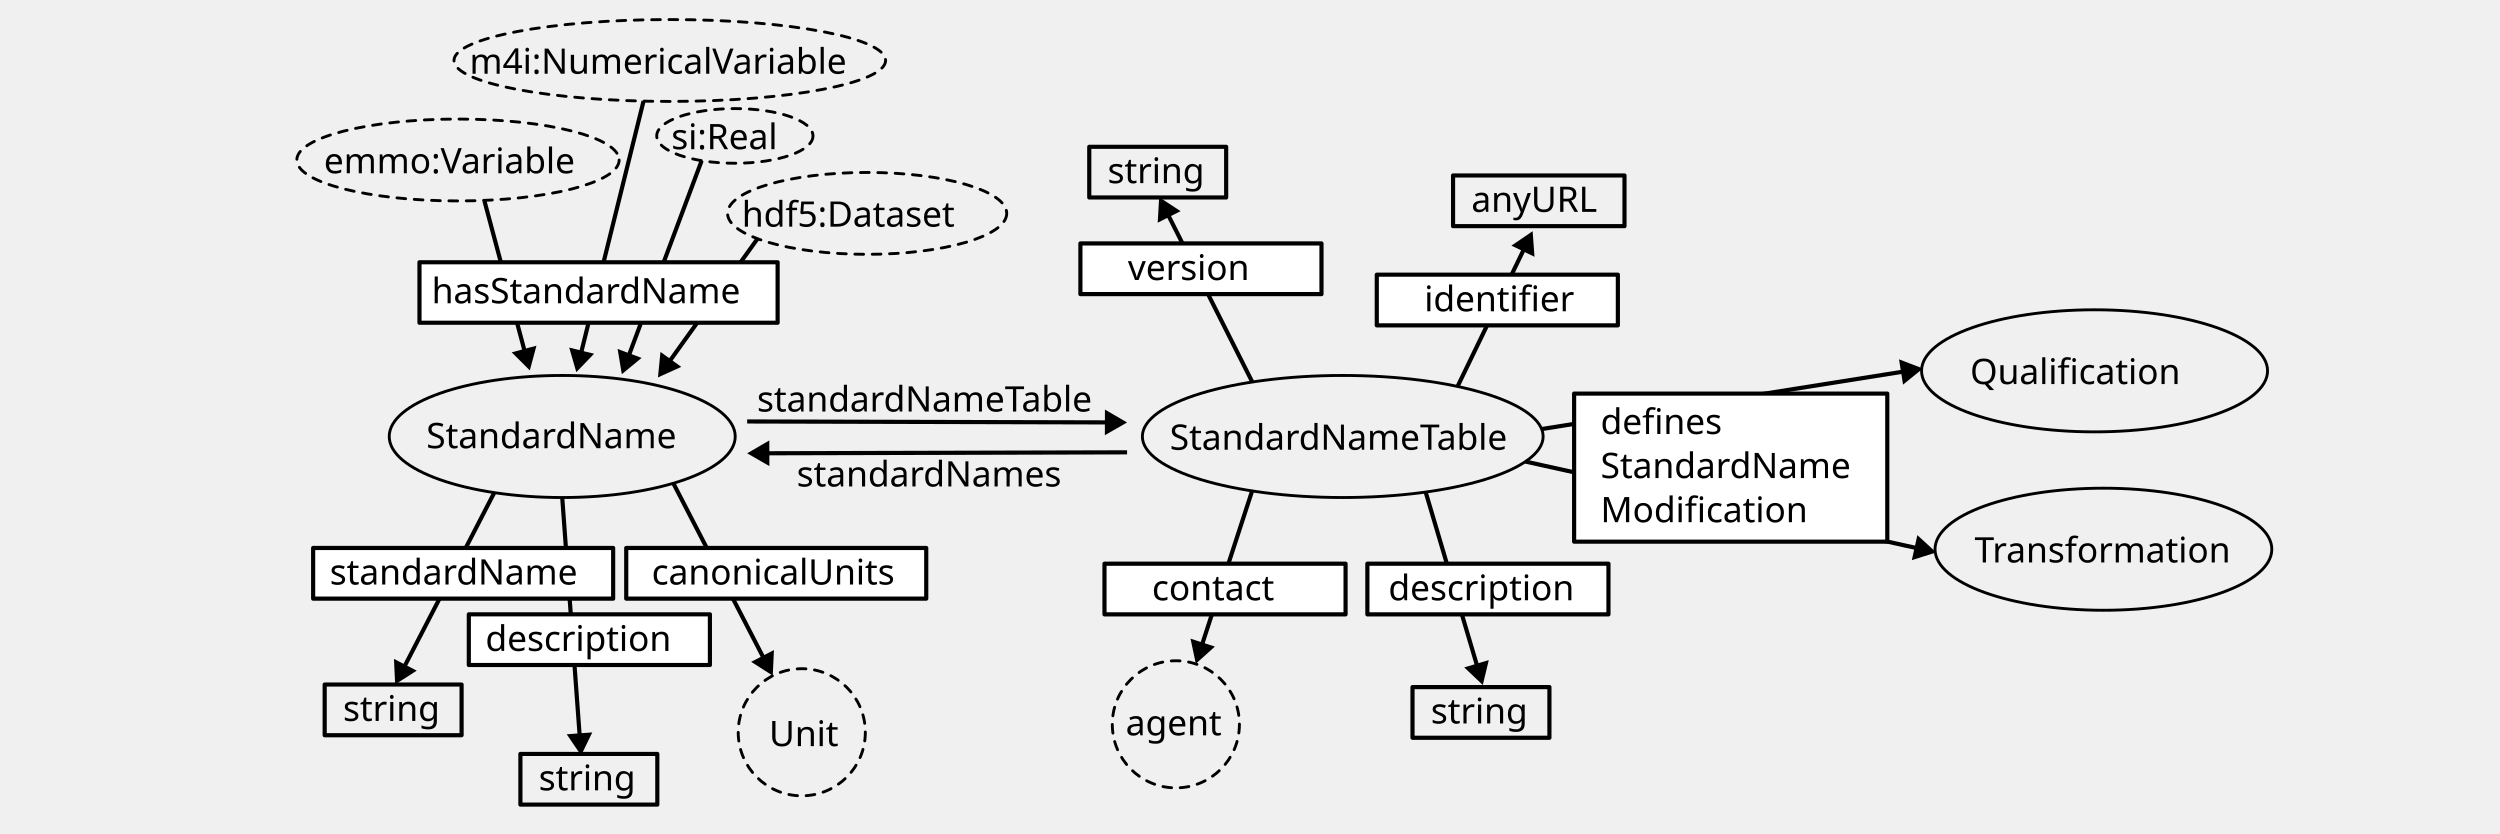
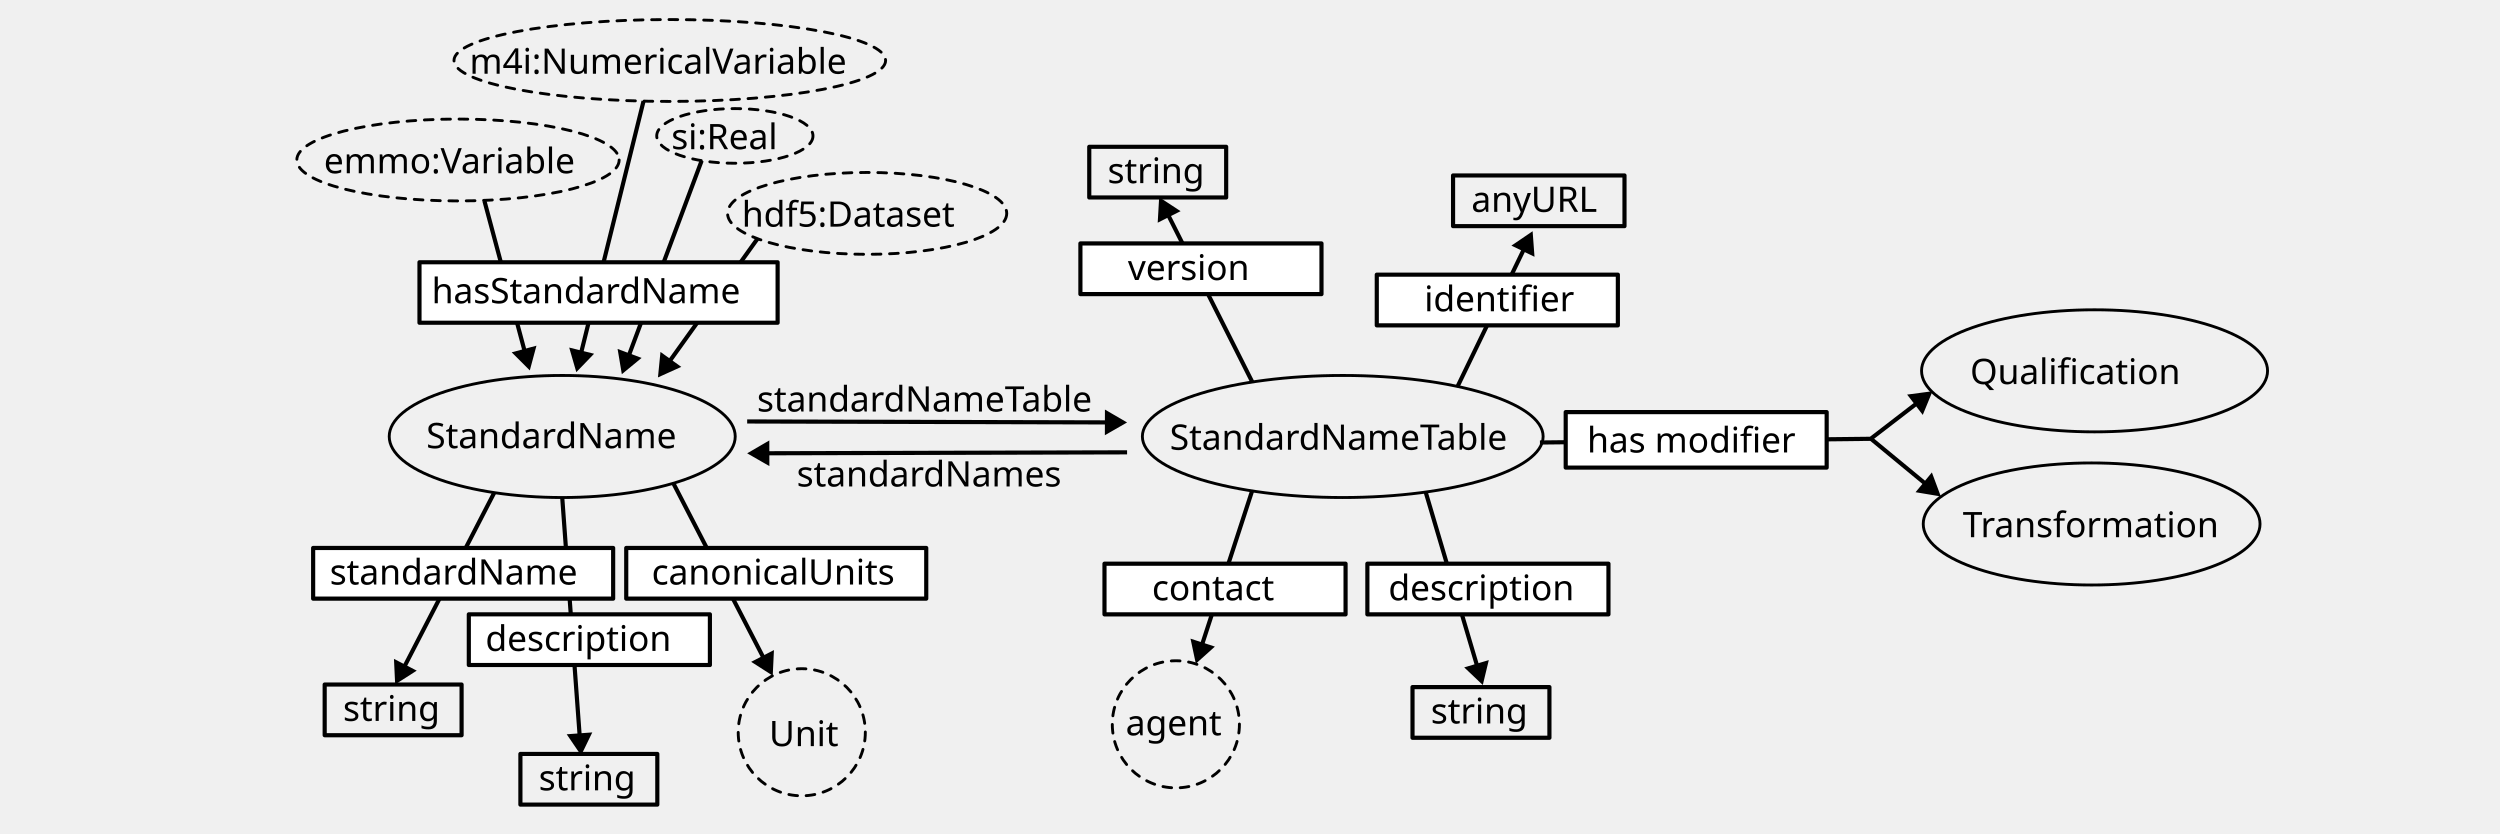
<svg xmlns="http://www.w3.org/2000/svg" width="300mm" height="100mm" viewBox="0 0 300 100" version="1.1" id="svg1">
  <defs id="defs1">
    <marker style="overflow:visible" id="marker5" refX="0" refY="0" orient="auto-start-reverse" markerWidth="1" markerHeight="1" viewBox="0 0 1 1" preserveAspectRatio="xMidYMid">
      <path transform="scale(0.5)" style="fill:context-stroke;fill-rule:evenodd;stroke:context-stroke;stroke-width:1pt" d="M 5.77,0 -2.88,5 V -5 Z" id="path5" />
    </marker>
    <marker style="overflow:visible" id="marker5-8" refX="0" refY="0" orient="auto-start-reverse" markerWidth="1" markerHeight="1" viewBox="0 0 1 1" preserveAspectRatio="xMidYMid">
      <path transform="scale(0.5)" style="fill:context-stroke;fill-rule:evenodd;stroke:context-stroke;stroke-width:1pt" d="M 5.77,0 -2.88,5 V -5 Z" id="path5-7" />
    </marker>
    <marker style="overflow:visible" id="marker5-3" refX="0" refY="0" orient="auto-start-reverse" markerWidth="1" markerHeight="1" viewBox="0 0 1 1" preserveAspectRatio="xMidYMid">
      <path transform="scale(0.5)" style="fill:context-stroke;fill-rule:evenodd;stroke:context-stroke;stroke-width:1pt" d="M 5.77,0 -2.88,5 V -5 Z" id="path5-5" />
    </marker>
    <marker style="overflow:visible" id="marker5-2" refX="0" refY="0" orient="auto-start-reverse" markerWidth="1" markerHeight="1" viewBox="0 0 1 1" preserveAspectRatio="xMidYMid">
      <path transform="scale(0.5)" style="fill:context-stroke;fill-rule:evenodd;stroke:context-stroke;stroke-width:1pt" d="M 5.77,0 -2.88,5 V -5 Z" id="path5-0" />
    </marker>
    <marker style="overflow:visible" id="marker5-3-6" refX="0" refY="0" orient="auto-start-reverse" markerWidth="1" markerHeight="1" viewBox="0 0 1 1" preserveAspectRatio="xMidYMid">
      <path transform="scale(0.5)" style="fill:context-stroke;fill-rule:evenodd;stroke:context-stroke;stroke-width:1pt" d="M 5.77,0 -2.88,5 V -5 Z" id="path5-5-1" />
    </marker>
    <marker style="overflow:visible" id="marker5-3-6-3" refX="0" refY="0" orient="auto-start-reverse" markerWidth="1" markerHeight="1" viewBox="0 0 1 1" preserveAspectRatio="xMidYMid">
      <path transform="scale(0.5)" style="fill:context-stroke;fill-rule:evenodd;stroke:context-stroke;stroke-width:1pt" d="M 5.77,0 -2.88,5 V -5 Z" id="path5-5-1-6" />
    </marker>
    <marker style="overflow:visible" id="marker5-2-8" refX="0" refY="0" orient="auto-start-reverse" markerWidth="1" markerHeight="1" viewBox="0 0 1 1" preserveAspectRatio="xMidYMid">
      <path transform="scale(0.5)" style="fill:context-stroke;fill-rule:evenodd;stroke:context-stroke;stroke-width:1pt" d="M 5.77,0 -2.88,5 V -5 Z" id="path5-0-8" />
    </marker>
    <marker style="overflow:visible" id="marker5-3-6-7" refX="0" refY="0" orient="auto-start-reverse" markerWidth="1" markerHeight="1" viewBox="0 0 1 1" preserveAspectRatio="xMidYMid">
      <path transform="scale(0.5)" style="fill:context-stroke;fill-rule:evenodd;stroke:context-stroke;stroke-width:1pt" d="M 5.77,0 -2.88,5 V -5 Z" id="path5-5-1-8" />
    </marker>
    <marker style="overflow:visible" id="marker5-3-6-3-9" refX="0" refY="0" orient="auto-start-reverse" markerWidth="1" markerHeight="1" viewBox="0 0 1 1" preserveAspectRatio="xMidYMid">
      <path transform="scale(0.5)" style="fill:context-stroke;fill-rule:evenodd;stroke:context-stroke;stroke-width:1pt" d="M 5.77,0 -2.88,5 V -5 Z" id="path5-5-1-6-0" />
    </marker>
  </defs>
  <g id="layer1" transform="translate(-15.34583,-4.873367)">
    <path style="fill:none;stroke:#000000;stroke-width:0.5;stroke-linecap:butt;stroke-linejoin:miter;stroke-dasharray:none;stroke-opacity:1;marker-end:url(#marker5)" d="M 74.66,63.988 63.58,85.432" id="path4" />
    <path style="fill:none;stroke:#000000;stroke-width:0.5;stroke-linecap:butt;stroke-linejoin:miter;stroke-dasharray:none;stroke-opacity:1;marker-end:url(#marker5-2)" d="M 82.813,64.576 84.95,93.759" id="path4-6" />
    <path style="fill:none;stroke:#000000;stroke-width:0.5;stroke-linecap:butt;stroke-linejoin:miter;stroke-dasharray:none;stroke-opacity:1;marker-end:url(#marker5-8)" d="M 73.478,28.986 78.464,47.61" id="path4-3" />
    <rect style="fill:#ffffff;fill-opacity:1;stroke:#000000;stroke-width:0.5;stroke-linecap:round;stroke-linejoin:round;stroke-dasharray:none;stroke-opacity:1" id="rect3-6" width="36.001" height="6.081" x="52.923" y="70.629" />
    <text xml:space="preserve" style="font-size:4.233px;line-height:1.25;font-family:sans-serif;stroke-width:0.265" x="66.498" y="58.658" id="text1">
      <tspan id="tspan1" style="font-size:4.233px;stroke-width:0.265" x="66.498" y="58.658">StandardName</tspan>
    </text>
    <text xml:space="preserve" style="font-size:4.233px;line-height:1.25;font-family:sans-serif;stroke-width:0.265" x="110.95" y="63.25" id="text1-0">
      <tspan id="tspan1-5" style="font-size:4.233px;stroke-width:0.265" x="110.95" y="63.25">standardNames</tspan>
    </text>
    <text xml:space="preserve" style="font-size:4.233px;line-height:1.25;font-family:sans-serif;stroke-width:0.265" x="56.507" y="91.383" id="text1-0-9">
      <tspan id="tspan1-5-5" style="font-size:4.233px;stroke-width:0.265" x="56.507" y="91.383">string</tspan>
    </text>
    <text xml:space="preserve" style="font-size:4.233px;line-height:1.25;font-family:sans-serif;fill:#000000;fill-opacity:1;stroke-width:0.265" x="54.918" y="75.018" id="text1-0-9-6">
      <tspan id="tspan1-5-5-4" style="font-size:4.233px;fill:#000000;fill-opacity:1;stroke-width:0.265" x="54.918" y="75.018">standardName</tspan>
    </text>
    <rect style="fill:#ffffff;fill-opacity:1;stroke:#000000;stroke-width:0.5;stroke-linecap:round;stroke-linejoin:round;stroke-dasharray:none;stroke-opacity:1" id="rect3-6-1" width="28.93" height="6.081" x="71.604" y="78.594" />
    <text xml:space="preserve" style="font-size:4.233px;line-height:1.25;font-family:sans-serif;fill:#000000;fill-opacity:1;stroke-width:0.265" x="73.598" y="82.983" id="text1-0-9-6-9">
      <tspan id="tspan1-5-5-4-6" style="font-size:4.233px;fill:#000000;fill-opacity:1;stroke-width:0.265" x="73.598" y="82.983">description</tspan>
    </text>
    <ellipse style="fill:none;stroke:#000000;stroke-width:0.347;stroke-linecap:round;stroke-linejoin:round;stroke-dasharray:none" id="path1" cx="82.813" cy="57.252" rx="20.76" ry="7.324" />
    <text xml:space="preserve" style="font-size:4.233px;line-height:1.25;font-family:sans-serif;stroke-width:0.265" x="104.368" y="32.068" id="text1-1-2">
      <tspan id="tspan1-1-6" style="font-size:4.233px;stroke-width:0.265" x="104.368" y="32.068">hdf5:Dataset</tspan>
    </text>
    <ellipse style="fill:none;stroke:#000000;stroke-width:0.347;stroke-linecap:round;stroke-linejoin:round;stroke-dasharray:1.041, 1.041;stroke-dashoffset:0" id="path1-9-2" cx="119.403" cy="30.48" rx="16.75" ry="4.913" />
    <text xml:space="preserve" style="font-size:4.233px;line-height:1.25;font-family:sans-serif;stroke-width:0.265" x="95.901" y="22.772" id="text1-1-2-1">
      <tspan id="tspan1-1-6-6" style="font-size:4.233px;stroke-width:0.265" x="95.901" y="22.772">si:Real</tspan>
    </text>
    <ellipse style="fill:none;stroke:#000000;stroke-width:0.347;stroke-linecap:round;stroke-linejoin:round;stroke-dasharray:1.041, 1.041;stroke-dashoffset:0" id="path1-9-2-0" cx="103.528" cy="21.184" rx="9.376" ry="3.28" />
    <circle style="fill:none;stroke:#000000;stroke-width:0.347;stroke-linecap:round;stroke-linejoin:round;stroke-dasharray:1.041, 1.041;stroke-dashoffset:0" id="path1-9-7" cx="111.558" cy="92.744" r="7.627" />
    <circle style="fill:none;stroke:#000000;stroke-width:0.347;stroke-linecap:round;stroke-linejoin:round;stroke-dasharray:1.041, 1.041;stroke-dashoffset:0" id="path1-9-7-3" cx="156.449" cy="91.791" r="7.627" />
    <text xml:space="preserve" style="font-size:4.233px;line-height:1.25;font-family:sans-serif;stroke-width:0.265" x="150.433" y="93.106" id="text1-9">
      <tspan id="tspan1-7" style="font-size:4.233px;stroke-width:0.265" x="150.433" y="93.106">agent</tspan>
    </text>
    <text xml:space="preserve" style="font-size:4.233px;line-height:1.25;font-family:sans-serif;stroke-width:0.265" x="107.635" y="94.408" id="text1-9-3">
      <tspan id="tspan1-7-0" style="font-size:4.233px;stroke-width:0.265" x="107.635" y="94.408">Unit</tspan>
    </text>
    <text xml:space="preserve" style="font-size:4.233px;line-height:1.25;font-family:sans-serif;stroke-width:0.265" x="155.716" y="58.84" id="text1-4">
      <tspan id="tspan1-4" style="font-size:4.233px;stroke-width:0.265" x="155.716" y="58.84">StandardNameTable</tspan>
    </text>
    <text xml:space="preserve" style="font-size:4.233px;line-height:1.25;font-family:sans-serif;stroke-width:0.265" x="106.188" y="54.254" id="text3">
      <tspan id="tspan3" style="font-size:4.233px;stroke-width:0.265" x="106.188" y="54.254">standardNameTable</tspan>
    </text>
    <rect style="fill:none;stroke:#000000;stroke-width:0.5;stroke-linecap:round;stroke-linejoin:round;stroke-dasharray:none" id="rect3" width="16.429" height="6.081" x="54.307" y="87.019" />
    <text xml:space="preserve" style="font-size:4.233px;line-height:1.25;font-family:sans-serif;stroke-width:0.265" x="79.994" y="99.71" id="text1-0-9-4">
      <tspan id="tspan1-5-5-0" style="font-size:4.233px;stroke-width:0.265" x="79.994" y="99.71">string</tspan>
    </text>
    <rect style="fill:none;stroke:#000000;stroke-width:0.5;stroke-linecap:round;stroke-linejoin:round;stroke-dasharray:none" id="rect3-4" width="16.429" height="6.081" x="77.794" y="95.346" />
    <path style="fill:none;stroke:#000000;stroke-width:0.5;stroke-linecap:butt;stroke-linejoin:miter;stroke-dasharray:none;stroke-opacity:1;marker-end:url(#marker5-2-8)" d="m 186.425,63.92 6.352,21.453" id="path4-6-3" />
    <rect style="fill:#ffffff;fill-opacity:1;stroke:#000000;stroke-width:0.5;stroke-linecap:round;stroke-linejoin:round;stroke-dasharray:none;stroke-opacity:1" id="rect3-6-1-06" width="28.93" height="6.081" x="179.43" y="72.517" />
    <text xml:space="preserve" style="font-size:4.233px;line-height:1.25;font-family:sans-serif;fill:#000000;fill-opacity:1;stroke-width:0.265" x="181.954" y="76.905" id="text1-0-9-6-9-36">
      <tspan id="tspan1-5-5-4-6-2" style="font-size:4.233px;fill:#000000;fill-opacity:1;stroke-width:0.265" x="181.954" y="76.905">description</tspan>
    </text>
    <text xml:space="preserve" style="font-size:4.233px;line-height:1.25;font-family:sans-serif;stroke-width:0.265" x="187.047" y="91.689" id="text1-0-9-4-4">
      <tspan id="tspan1-5-5-0-3" style="font-size:4.233px;stroke-width:0.265" x="187.047" y="91.689">string</tspan>
    </text>
    <rect style="fill:none;stroke:#000000;stroke-width:0.5;stroke-linecap:round;stroke-linejoin:round;stroke-dasharray:none" id="rect3-4-80" width="16.429" height="6.081" x="184.847" y="87.325" />
    <text xml:space="preserve" style="font-size:4.233px;line-height:1.25;font-family:sans-serif;stroke-width:0.265" x="148.256" y="26.853" id="text1-0-9-4-7">
      <tspan id="tspan1-5-5-0-2" style="font-size:4.233px;stroke-width:0.265" x="148.256" y="26.853">string</tspan>
    </text>
    <rect style="fill:none;stroke:#000000;stroke-width:0.5;stroke-linecap:round;stroke-linejoin:round;stroke-dasharray:none" id="rect3-4-8" width="16.429" height="6.081" x="146.057" y="22.49" />
    <text xml:space="preserve" style="font-size:4.233px;line-height:1.25;font-family:sans-serif;stroke-width:0.265" x="191.913" y="30.293" id="text1-0-9-4-1">
      <tspan id="tspan1-5-5-0-8" style="font-size:4.233px;stroke-width:0.265" x="191.913" y="30.293">anyURL</tspan>
    </text>
    <rect style="fill:none;stroke:#000000;stroke-width:0.5;stroke-linecap:round;stroke-linejoin:round;stroke-dasharray:none" id="rect3-4-4" width="20.572" height="6.081" x="189.713" y="25.929" />
    <path style="fill:none;stroke:#000000;stroke-width:0.5;stroke-linecap:butt;stroke-linejoin:miter;stroke-dasharray:none;stroke-opacity:1;marker-end:url(#marker5)" d="M 96.18,62.929 107.259,84.374" id="path6" />
    <path style="fill:none;stroke:#000000;stroke-width:0.5;stroke-linecap:butt;stroke-linejoin:miter;stroke-dasharray:none;stroke-opacity:1;marker-end:url(#marker5-3)" d="m 165.599,63.784 -6.204,19.047" id="path6-6" />
    <rect style="fill:#ffffff;fill-opacity:1;stroke:#000000;stroke-width:0.5;stroke-linecap:round;stroke-linejoin:round;stroke-dasharray:none;stroke-opacity:1" id="rect6" width="36.001" height="6.081" x="90.494" y="70.629" />
    <text xml:space="preserve" style="font-size:4.233px;line-height:1.25;font-family:sans-serif;fill:#000000;fill-opacity:1;stroke-width:0.265" x="93.547" y="75.018" id="text6">
      <tspan id="tspan6" style="font-size:4.233px;fill:#000000;fill-opacity:1;stroke-width:0.265" x="93.547" y="75.018">canonicalUnits</tspan>
    </text>
    <rect style="fill:#ffffff;fill-opacity:1;stroke:#000000;stroke-width:0.5;stroke-linecap:round;stroke-linejoin:round;stroke-dasharray:none;stroke-opacity:1" id="rect3-6-1-0" width="28.93" height="6.081" x="147.884" y="72.517" />
    <text xml:space="preserve" style="font-size:4.233px;line-height:1.25;font-family:sans-serif;fill:#000000;fill-opacity:1;stroke-width:0.265" x="153.583" y="76.905" id="text1-0-9-6-9-3">
      <tspan id="tspan1-5-5-4-6-5" style="font-size:4.233px;fill:#000000;fill-opacity:1;stroke-width:0.265" x="153.583" y="76.905">contact</tspan>
    </text>
    <path style="fill:none;stroke:#000000;stroke-width:0.5;stroke-linecap:butt;stroke-linejoin:miter;stroke-dasharray:none;stroke-opacity:1;marker-end:url(#marker5-3-6)" d="M 165.622,50.717 155.245,30.114" id="path6-6-2" />
    <path style="fill:none;stroke:#000000;stroke-width:0.5;stroke-linecap:butt;stroke-linejoin:miter;stroke-dasharray:none;stroke-opacity:1;marker-end:url(#marker5-3-6-7)" d="m 105.006,55.449 43.814,0.114" id="path6-6-2-4" />
    <rect style="fill:#ffffff;fill-opacity:1;stroke:#000000;stroke-width:0.5;stroke-linecap:round;stroke-linejoin:round;stroke-dasharray:none;stroke-opacity:1" id="rect3-6-1-0-6" width="28.93" height="6.081" x="144.994" y="34.086" />
    <text xml:space="preserve" style="font-size:4.233px;line-height:1.25;font-family:sans-serif;fill:#000000;fill-opacity:1;stroke-width:0.265" x="150.692" y="38.475" id="text1-0-9-6-9-3-6">
      <tspan id="tspan1-5-5-4-6-5-9" style="font-size:4.233px;fill:#000000;fill-opacity:1;stroke-width:0.265" x="150.692" y="38.475">version</tspan>
    </text>
    <path style="fill:none;stroke:#000000;stroke-width:0.5;stroke-linecap:butt;stroke-linejoin:miter;stroke-dasharray:none;stroke-opacity:1;marker-end:url(#marker5-3-6-3)" d="M 190.251,51.249 198.487,34.219" id="path6-6-2-6" />
-     <path style="fill:none;stroke:#000000;stroke-width:0.5;stroke-linecap:butt;stroke-linejoin:miter;stroke-dasharray:none;stroke-opacity:1;marker-end:url(#marker5-3-6-3-9)" d="m 200.341,56.358 44.004,-6.986" id="path6-6-2-6-2" />
+     <path style="fill:none;stroke:#000000;stroke-width:0.5;stroke-linecap:butt;stroke-linejoin:miter;stroke-dasharray:none;stroke-opacity:1;marker-end:url(#marker5-3-6-3-9)" d="m 200.139,57.975 39.689,-0.446 6.014,-4.626" id="path6-6-2-6-2" />
    <rect style="fill:#ffffff;fill-opacity:1;stroke:#000000;stroke-width:0.5;stroke-linecap:round;stroke-linejoin:round;stroke-dasharray:none;stroke-opacity:1" id="rect3-6-1-0-6-7" width="28.93" height="6.081" x="180.559" y="37.835" />
    <text xml:space="preserve" style="font-size:4.233px;line-height:1.25;font-family:sans-serif;fill:#000000;fill-opacity:1;stroke-width:0.265" x="186.258" y="42.224" id="text1-0-9-6-9-3-6-1">
      <tspan id="tspan1-5-5-4-6-5-9-4" style="font-size:4.233px;fill:#000000;fill-opacity:1;stroke-width:0.265" x="186.258" y="42.224">identifier</tspan>
    </text>
    <ellipse style="fill:none;stroke:#000000;stroke-width:0.347;stroke-linecap:round;stroke-linejoin:round;stroke-dasharray:none" id="ellipse1" cx="176.476" cy="57.252" ry="7.324" rx="24.046" />
    <path style="fill:none;stroke:#000000;stroke-width:0.5;stroke-linecap:butt;stroke-linejoin:miter;stroke-dasharray:none;stroke-opacity:1;marker-end:url(#marker5-3-6-7)" d="m 150.595,59.153 -43.814,0.114" id="path2" />
    <text xml:space="preserve" style="font-size:4.233px;line-height:1.25;font-family:sans-serif;stroke-width:0.265" x="71.691" y="13.719" id="text2">
      <tspan id="tspan2" style="font-size:4.233px;stroke-width:0.265" x="71.691" y="13.719">m4i:NumericalVariable</tspan>
    </text>
    <ellipse style="fill:none;stroke:#000000;stroke-width:0.347;stroke-linecap:round;stroke-linejoin:round;stroke-dasharray:1.041, 1.041;stroke-dashoffset:0" id="ellipse2" cx="95.722" cy="12.132" rx="25.898" ry="4.913" />
    <path style="fill:none;stroke:#000000;stroke-width:0.5;stroke-linecap:butt;stroke-linejoin:miter;stroke-dasharray:none;stroke-opacity:1;marker-end:url(#marker5-8)" d="M 92.57,17.008 84.93,47.812" id="path3" />
    <path style="fill:none;stroke:#000000;stroke-width:0.5;stroke-linecap:butt;stroke-linejoin:miter;stroke-dasharray:none;stroke-opacity:1;marker-end:url(#marker5-8)" d="M 99.545,24.153 90.587,48.115" id="path7" />
    <path style="fill:none;stroke:#000000;stroke-width:0.5;stroke-linecap:butt;stroke-linejoin:miter;stroke-dasharray:none;stroke-opacity:1;marker-end:url(#marker5-8)" d="M 106.246,33.521 95.335,48.721" id="path8" />
    <rect style="fill:#ffffff;fill-opacity:1;stroke:#000000;stroke-width:0.5;stroke-linecap:round;stroke-linejoin:round;stroke-dasharray:none;stroke-opacity:1" id="rect3-6-8" width="42.976" height="7.259" x="65.684" y="36.344" />
    <text xml:space="preserve" style="font-size:4.233px;line-height:1.25;font-family:sans-serif;fill:#000000;fill-opacity:1;stroke-width:0.265" x="67.15" y="41.262" id="text1-0-9-6-1">
      <tspan id="tspan1-5-5-4-9" style="font-size:4.233px;fill:#000000;fill-opacity:1;stroke-width:0.265" x="67.15" y="41.262">hasStandardName</tspan>
    </text>
    <ellipse style="fill:none;fill-opacity:1;stroke:#000000;stroke-width:0.347;stroke-linecap:round;stroke-linejoin:round;stroke-dasharray:1.041, 1.041;stroke-dashoffset:0" id="path1-9" cx="70.303" cy="24.073" rx="19.342" ry="4.913" />
    <text xml:space="preserve" style="font-size:4.233px;line-height:1.25;font-family:sans-serif;stroke-width:0.265" x="54.209" y="25.661" id="text1-1">
      <tspan id="tspan1-1" style="font-size:4.233px;stroke-width:0.265" x="54.209" y="25.661">emmo:Variable</tspan>
    </text>
    <text xml:space="preserve" style="font-size:4.233px;line-height:1.25;font-family:sans-serif;stroke-width:0.265" x="251.753" y="50.96" id="text4">
      <tspan id="tspan4" style="font-size:4.233px;stroke-width:0.265" x="251.753" y="50.96">Qualification</tspan>
    </text>
    <ellipse style="fill:none;stroke:#000000;stroke-width:0.347;stroke-linecap:round;stroke-linejoin:round;stroke-dasharray:none" id="ellipse4" cx="266.692" cy="49.373" ry="7.324" rx="20.76" />
-     <text xml:space="preserve" style="font-size:4.233px;line-height:1.25;font-family:sans-serif;stroke-width:0.265" x="252.288" y="72.368" id="text4-1">
-       <tspan id="tspan4-8" style="font-size:4.233px;stroke-width:0.265" x="252.288" y="72.368">Transformation</tspan>
+     <text xml:space="preserve" style="font-size:4.233px;line-height:1.25;font-family:sans-serif;stroke-width:0.265" x="250.874" y="69.338" id="text4-1">
+       <tspan id="tspan4-8" style="font-size:4.233px;stroke-width:0.265" x="250.874" y="69.338">Transformation</tspan>
    </text>
-     <ellipse style="fill:none;stroke:#000000;stroke-width:0.347;stroke-linecap:round;stroke-linejoin:round;stroke-dasharray:none" id="ellipse4-7" cx="267.756" cy="70.781" ry="7.324" rx="20.207" />
-     <path style="fill:none;stroke:#000000;stroke-width:0.5;stroke-linecap:butt;stroke-linejoin:miter;stroke-dasharray:none;stroke-opacity:1;marker-end:url(#marker5-3-6-3-9)" d="m 198.398,60.261 47.564,10.52" id="path9" />
-     <rect style="fill:#ffffff;fill-opacity:1;stroke:#000000;stroke-width:0.5;stroke-linecap:round;stroke-linejoin:round;stroke-dasharray:none;stroke-opacity:1" id="rect3-6-1-0-6-7-2" width="37.579" height="17.77" x="204.24" y="52.103" />
-     <text xml:space="preserve" style="font-size:4.233px;line-height:1.25;font-family:sans-serif;fill:#000000;fill-opacity:1;stroke-width:0.265" x="207.414" y="56.952" id="text1-0-9-6-9-3-6-1-5">
-       <tspan id="tspan1-5-5-4-6-5-9-4-9" style="font-size:4.233px;fill:#000000;fill-opacity:1;stroke-width:0.265" x="207.414" y="56.952">defines</tspan>
-       <tspan style="font-size:4.233px;fill:#000000;fill-opacity:1;stroke-width:0.265" x="207.414" y="62.244" id="tspan9">StandardName</tspan>
-       <tspan style="font-size:4.233px;fill:#000000;fill-opacity:1;stroke-width:0.265" x="207.414" y="67.536" id="tspan10">Modification</tspan>
+     <ellipse style="fill:none;stroke:#000000;stroke-width:0.347;stroke-linecap:round;stroke-linejoin:round;stroke-dasharray:none" id="ellipse4-7" cx="266.342" cy="67.75" ry="7.324" rx="20.207" />
+     <path style="fill:none;stroke:#000000;stroke-width:0.5;stroke-linecap:butt;stroke-linejoin:miter;stroke-dasharray:none;stroke-opacity:1;marker-end:url(#marker5-3-6-3-9)" d="m 239.806,57.481 7.07,5.835" id="path9" />
+     <rect style="fill:#ffffff;fill-opacity:1;stroke:#000000;stroke-width:0.5;stroke-linecap:round;stroke-linejoin:round;stroke-dasharray:none;stroke-opacity:1" id="rect3-6-1-0-6-7-2" width="31.316" height="6.658" x="203.23" y="54.326" />
+     <text xml:space="preserve" style="font-size:4.233px;line-height:1.25;font-family:sans-serif;fill:#000000;fill-opacity:1;stroke-width:0.265" x="205.797" y="59.175" id="text1-0-9-6-9-3-6-1-5">
+       <tspan style="font-size:4.233px;fill:#000000;fill-opacity:1;stroke-width:0.265" x="205.797" y="59.175" id="tspan10">has modifier</tspan>
    </text>
  </g>
</svg>
